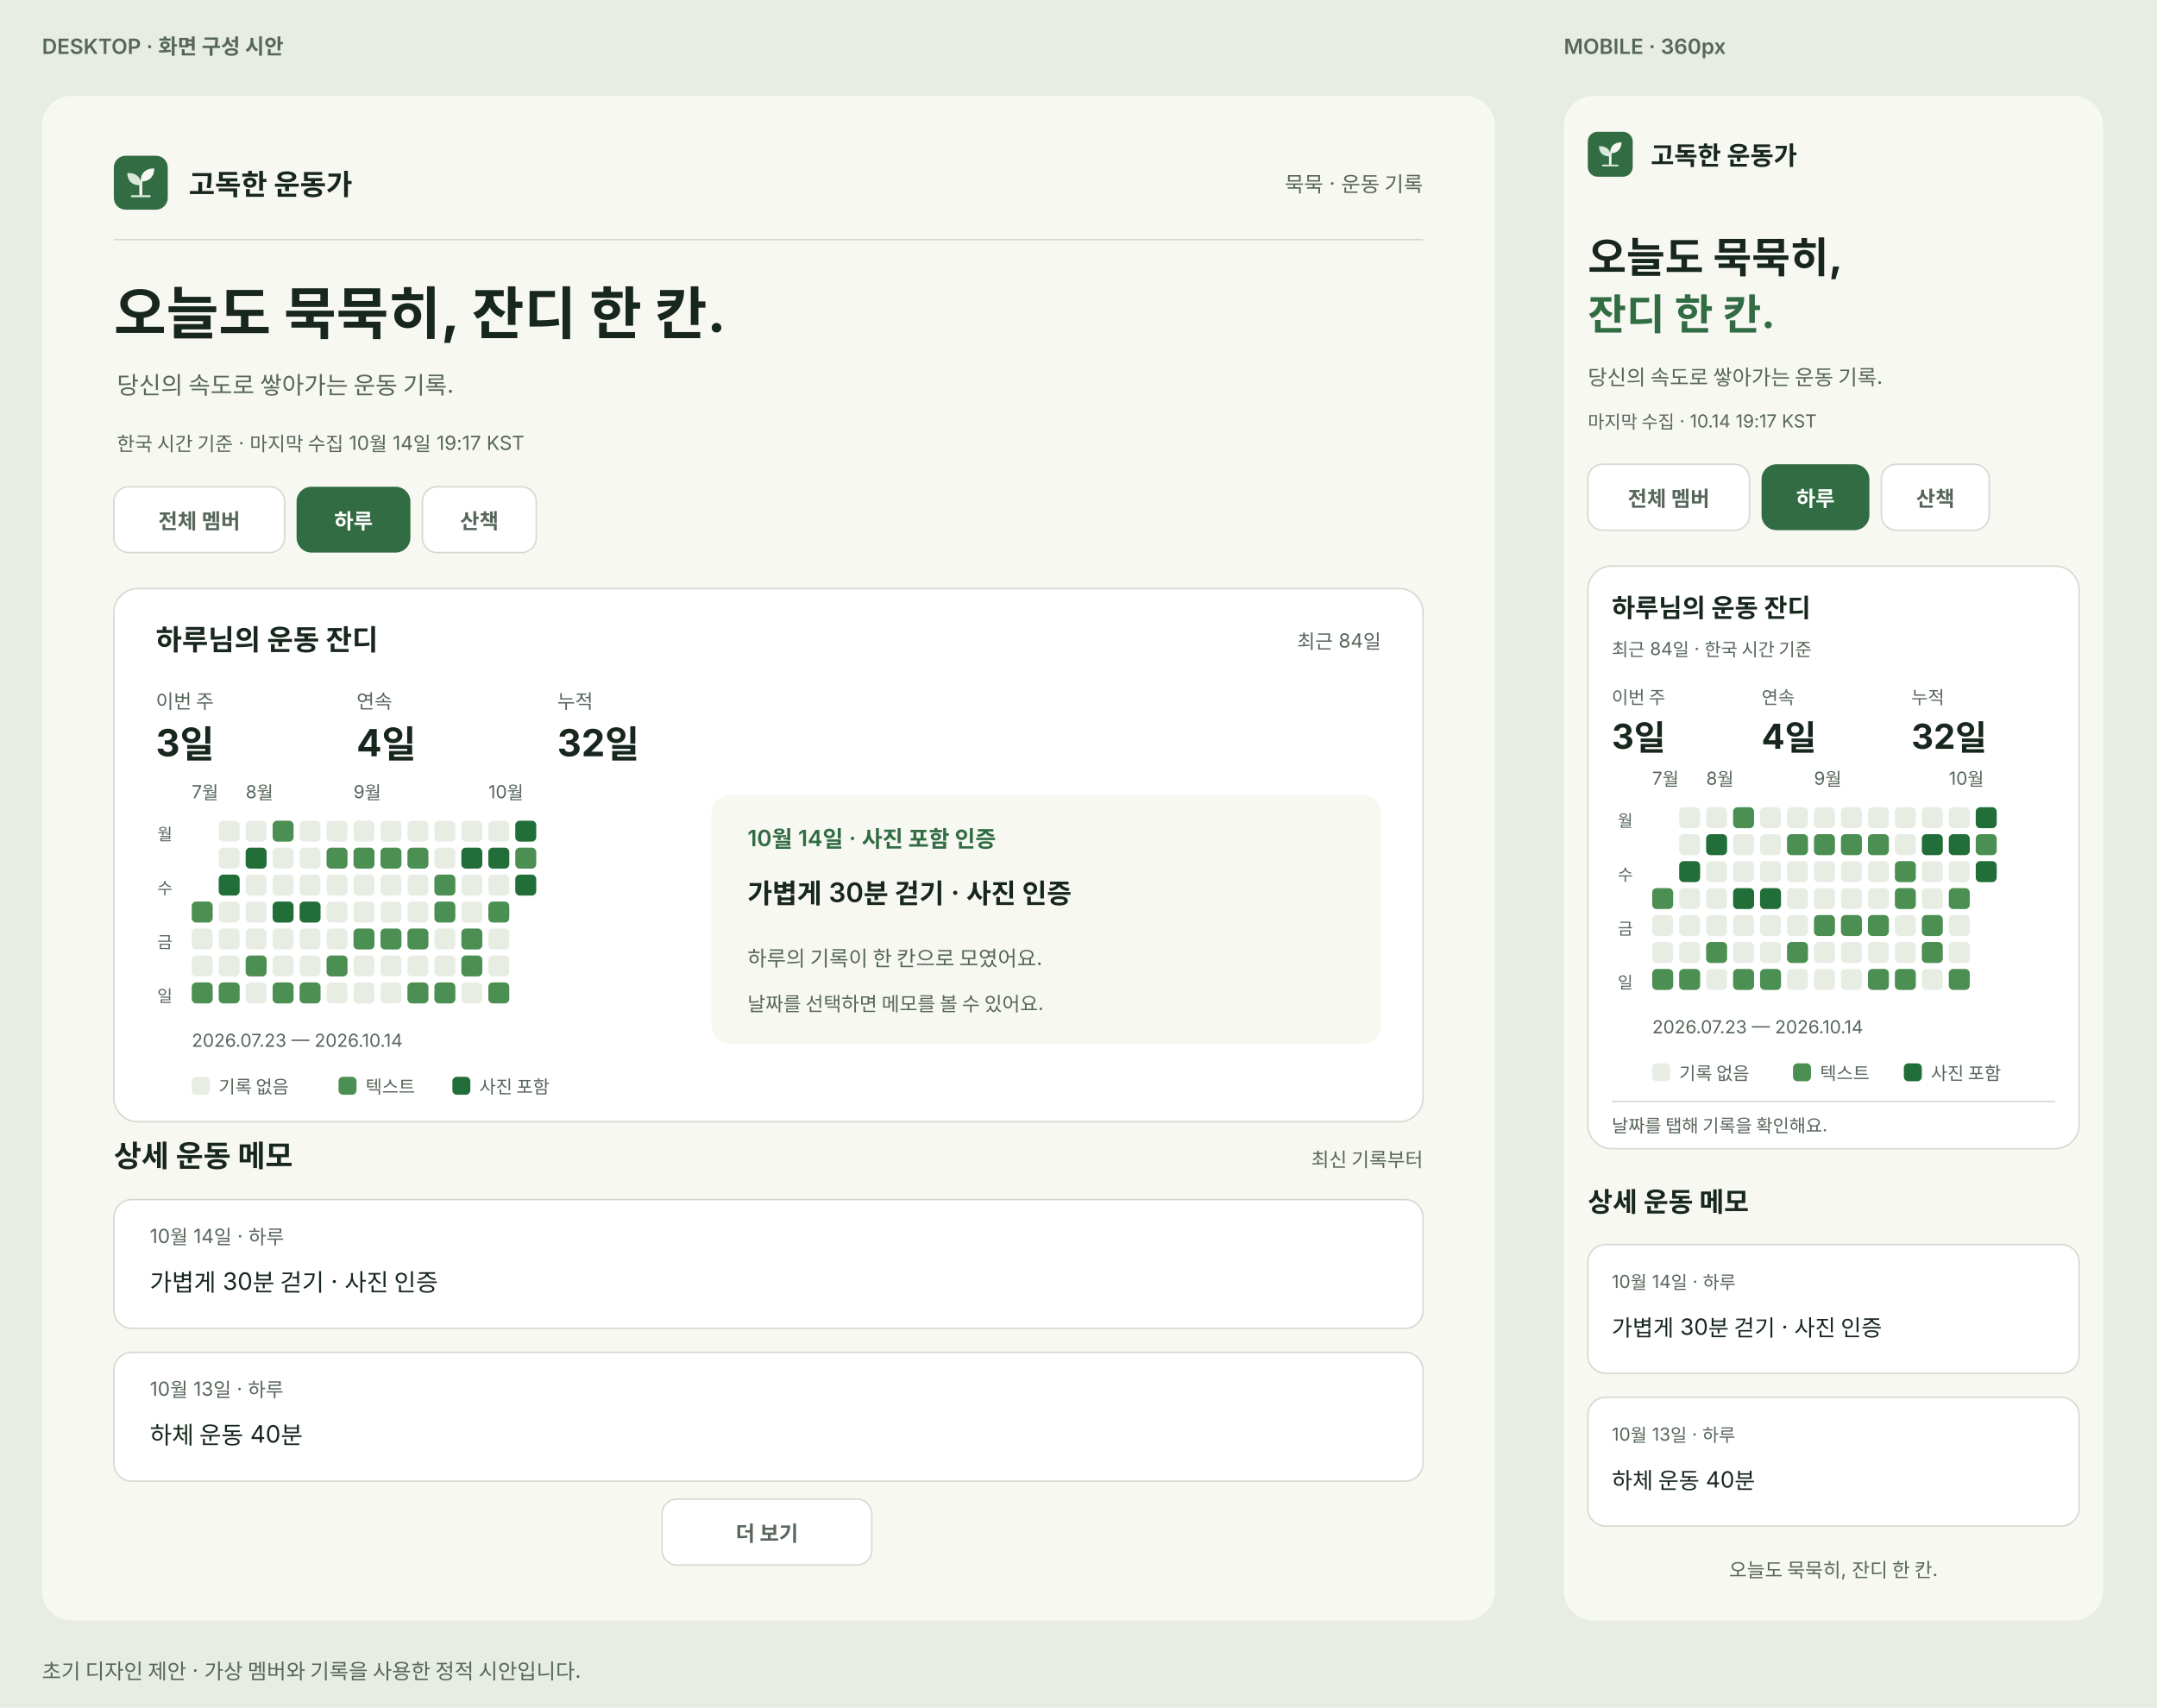
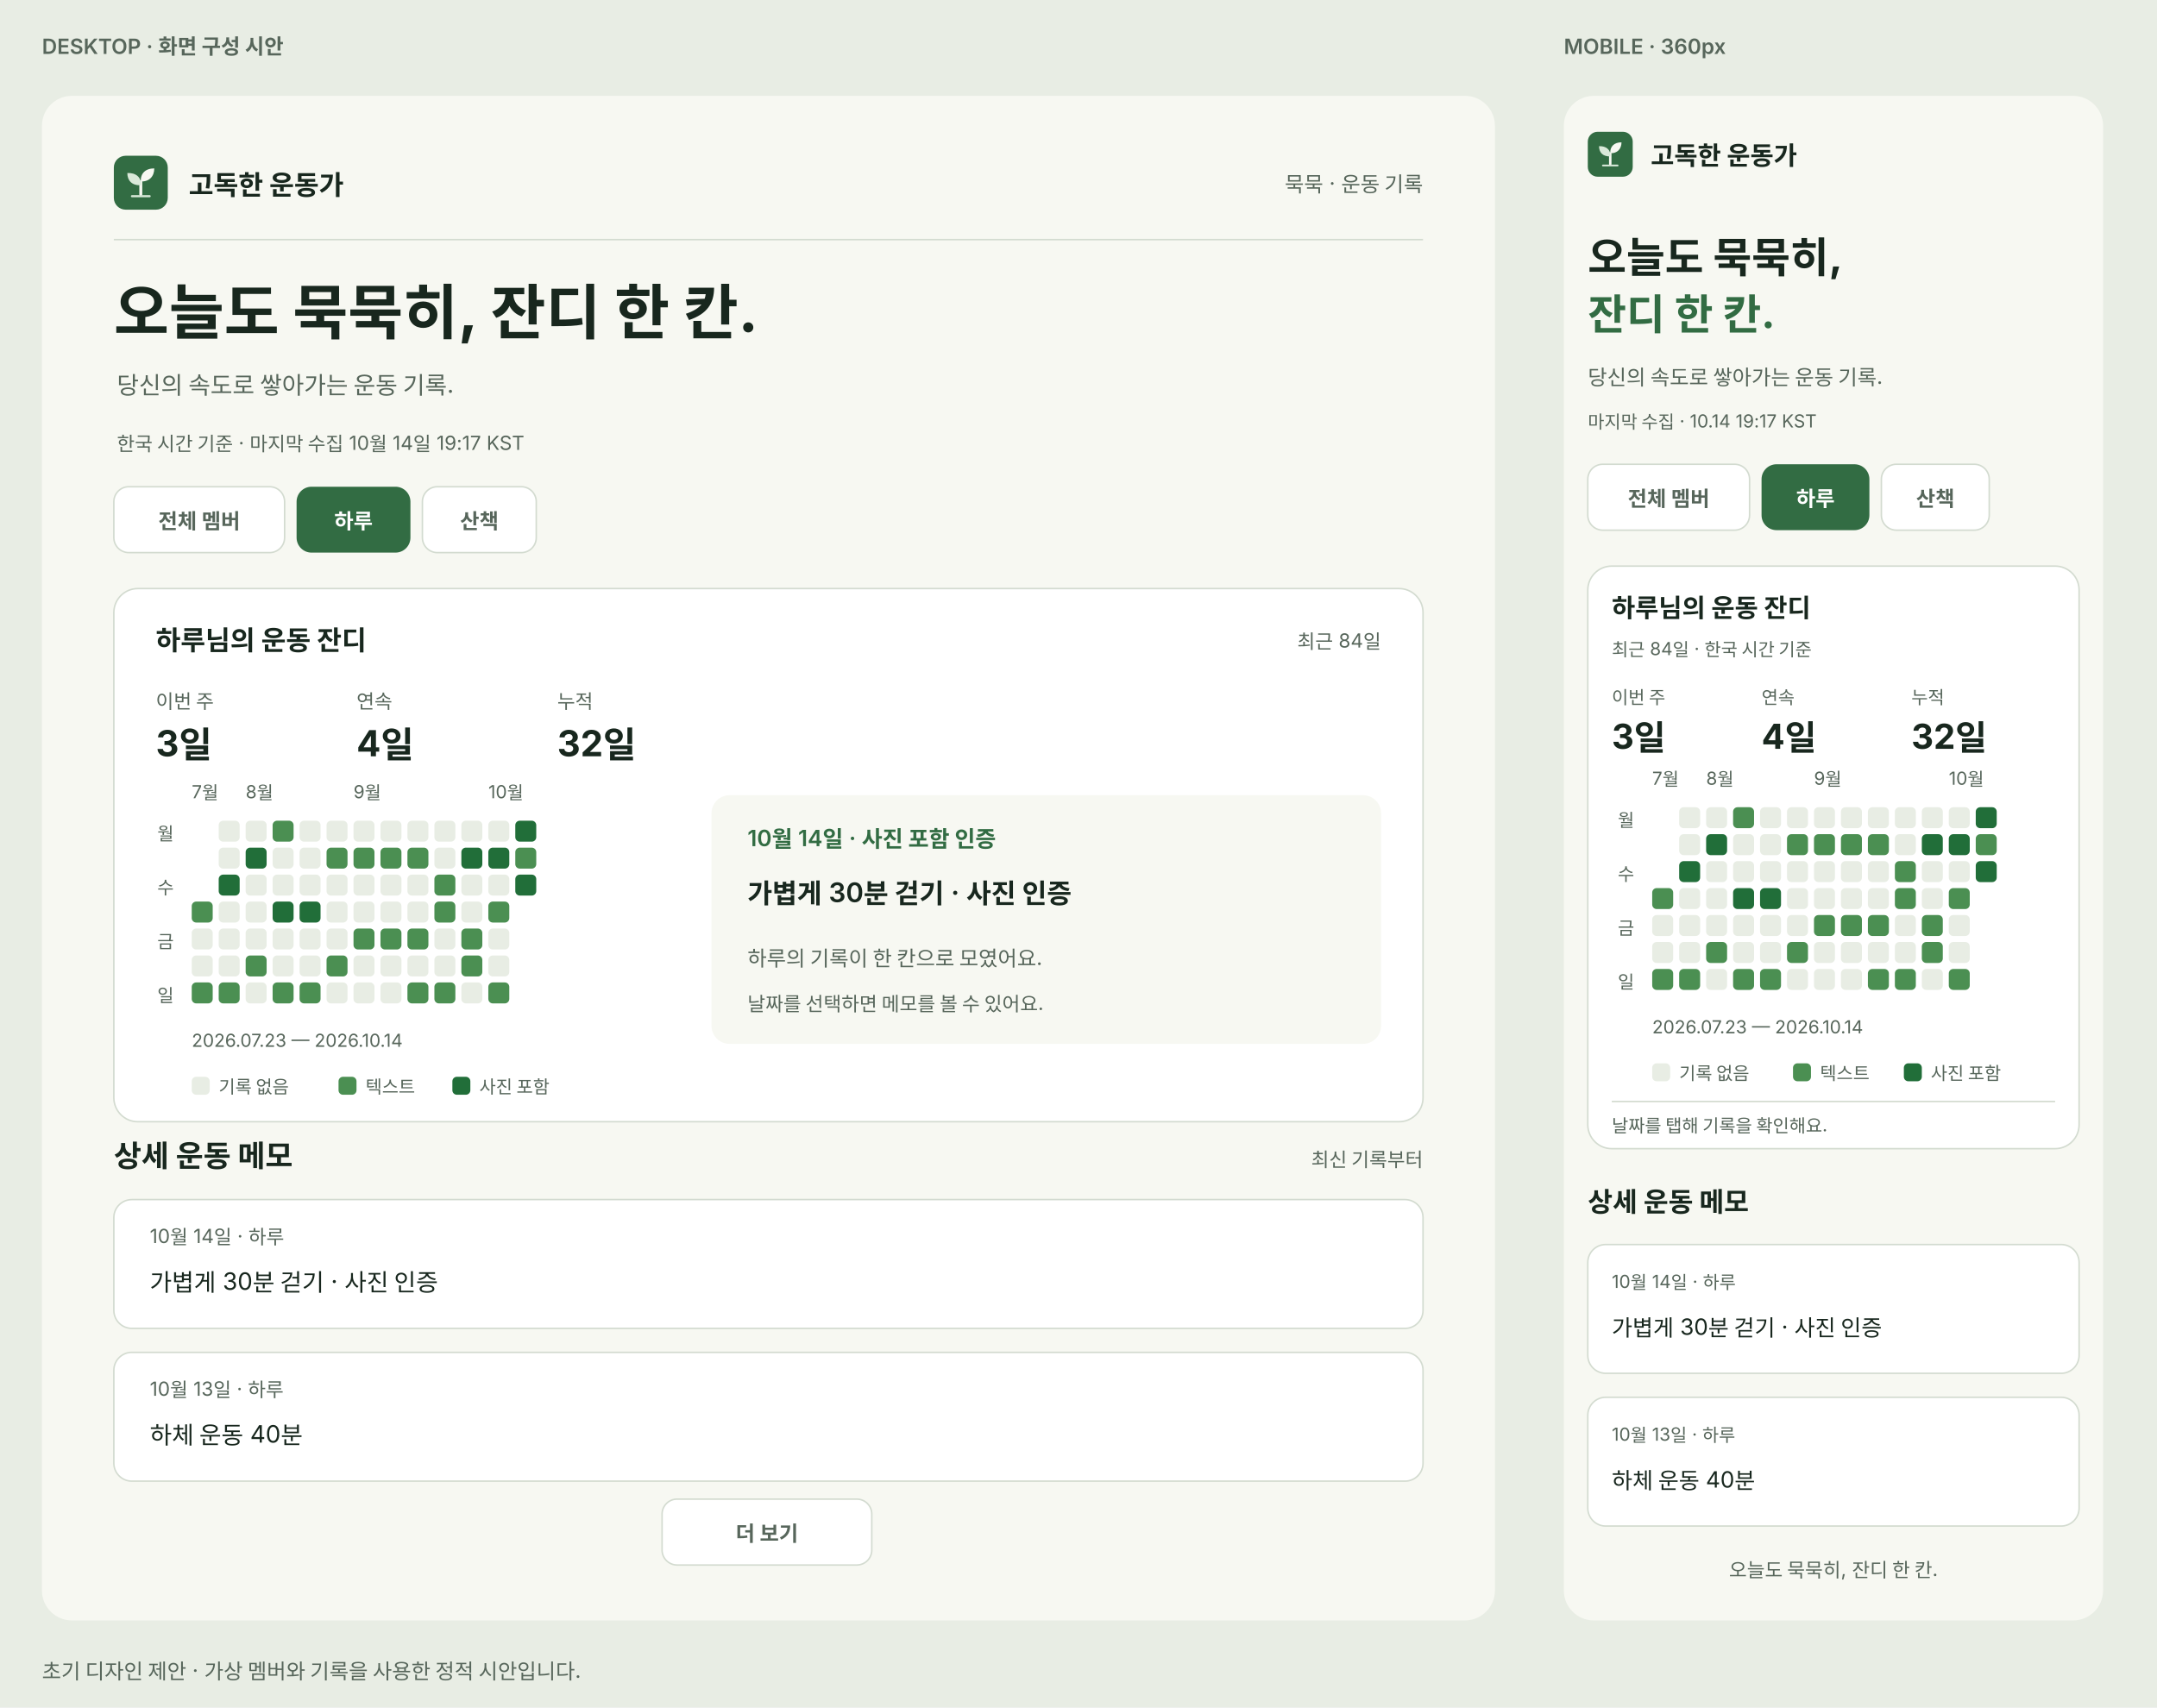
<svg xmlns="http://www.w3.org/2000/svg" width="1440" height="1140" viewBox="0 0 1440 1140" role="img" aria-labelledby="title desc">
  <rect width="1440" height="1140" fill="#E8EDE4" />
  <g font-family="-apple-system, BlinkMacSystemFont, 'Apple SD Gothic Neo', 'Noto Sans KR', 'Malgun Gothic', sans-serif">
    <text x="28" y="36" font-size="14" font-weight="600" fill="#57665B">DESKTOP · 화면 구성 시안</text>
    <rect x="28" y="64" width="970" height="1018" rx="20" fill="#F7F8F2" />
    <g transform="translate(76 104) scale(0.28125)">
      <rect x="0" y="0" width="128" height="128" rx="28" fill="#326C43" />
      <path d="M64 92V62" fill="none" stroke="#F7F8F2" stroke-width="7" stroke-linecap="round" />
      <path d="M64 70C43 71 32 59 32 41C52 40 66 51 64 70Z" fill="#D9E9D9" />
      <path d="M64 61C63 42 75 30 96 30C96 49 84 62 64 61Z" fill="#F7F8F2" />
      <path d="M43 96H85" fill="none" stroke="#D9E9D9" stroke-width="5" stroke-linecap="round" />
    </g>
-     <text x="126" y="130" font-size="19" font-weight="700" fill="#18271E">고독한 운동가</text>
+     <text x="126" y="130" font-size="18" font-weight="600" fill="#18271E">고독한 운동가</text>
    <text x="950" y="128" font-size="14" font-weight="400" fill="#57665B" text-anchor="end">묵묵 · 운동 기록</text>
    <path d="M76 160H950" stroke="#D3DBD0" />
-     <text x="76" y="223" font-size="38" font-weight="700" fill="#18271E">오늘도 묵묵히, 잔디 한 칸.</text>
+     <text x="76" y="223" font-size="40" font-weight="700" fill="#18271E">오늘도 묵묵히, 잔디 한 칸.</text>
    <text x="78" y="263" font-size="16" font-weight="400" fill="#57665B">당신의 속도로 쌓아가는 운동 기록.</text>
    <text x="78" y="301" font-size="13" font-weight="400" fill="#57665B">한국 시간 기준 · 마지막 수집 10월 14일 19:17 KST</text>
    <rect x="76" y="325" width="114" height="44" rx="10" fill="#FFFFFF" stroke="#D3DBD0" />
    <text x="133.0" y="353" font-size="14" font-weight="600" fill="#57665B" text-anchor="middle">전체 멤버</text>
    <rect x="198" y="325" width="76" height="44" rx="10" fill="#326C43" />
    <text x="236.0" y="353" font-size="14" font-weight="600" fill="#FFFFFF" text-anchor="middle">하루</text>
    <rect x="282" y="325" width="76" height="44" rx="10" fill="#FFFFFF" stroke="#D3DBD0" />
    <text x="320.0" y="353" font-size="14" font-weight="600" fill="#57665B" text-anchor="middle">산책</text>
    <rect x="76" y="393" width="874" height="356" rx="16" fill="#FFFFFF" stroke="#D3DBD0" />
-     <text x="104" y="434" font-size="19" font-weight="700" fill="#18271E">하루님의 운동 잔디</text>
+     <text x="104" y="434" font-size="18" font-weight="600" fill="#18271E">하루님의 운동 잔디</text>
    <text x="922" y="433" font-size="13" font-weight="400" fill="#57665B" text-anchor="end">최근 84일</text>
    <text x="104" y="473" font-size="13" font-weight="400" fill="#57665B">이번 주</text>
-     <text x="104" y="505" font-size="25" font-weight="700" fill="#18271E">3일</text>
+     <text x="104" y="505" font-size="24" font-weight="700" fill="#18271E">3일</text>
    <text x="238" y="473" font-size="13" font-weight="400" fill="#57665B">연속</text>
-     <text x="238" y="505" font-size="25" font-weight="700" fill="#18271E">4일</text>
+     <text x="238" y="505" font-size="24" font-weight="700" fill="#18271E">4일</text>
    <text x="372" y="473" font-size="13" font-weight="400" fill="#57665B">누적</text>
-     <text x="372" y="505" font-size="25" font-weight="700" fill="#18271E">32일</text>
-     <text x="105" y="561" font-size="11" font-weight="400" fill="#57665B">월</text>
-     <text x="105" y="597" font-size="11" font-weight="400" fill="#57665B">수</text>
-     <text x="105" y="633" font-size="11" font-weight="400" fill="#57665B">금</text>
-     <text x="105" y="669" font-size="11" font-weight="400" fill="#57665B">일</text>
+     <text x="372" y="505" font-size="24" font-weight="700" fill="#18271E">32일</text>
+     <text x="105" y="561" font-size="12" font-weight="400" fill="#57665B">월</text>
+     <text x="105" y="597" font-size="12" font-weight="400" fill="#57665B">수</text>
+     <text x="105" y="633" font-size="12" font-weight="400" fill="#57665B">금</text>
+     <text x="105" y="669" font-size="12" font-weight="400" fill="#57665B">일</text>
    <rect x="128" y="602" width="14" height="14" rx="3" fill="#4B8F52" />
    <rect x="128" y="620" width="14" height="14" rx="3" fill="#E8EDE4" />
    <rect x="128" y="638" width="14" height="14" rx="3" fill="#E8EDE4" />
    <rect x="128" y="656" width="14" height="14" rx="3" fill="#4B8F52" />
    <rect x="146" y="548" width="14" height="14" rx="3" fill="#E8EDE4" />
    <rect x="146" y="566" width="14" height="14" rx="3" fill="#E8EDE4" />
    <rect x="146" y="584" width="14" height="14" rx="3" fill="#216E39" />
    <rect x="146" y="602" width="14" height="14" rx="3" fill="#E8EDE4" />
    <rect x="146" y="620" width="14" height="14" rx="3" fill="#E8EDE4" />
    <rect x="146" y="638" width="14" height="14" rx="3" fill="#E8EDE4" />
    <rect x="146" y="656" width="14" height="14" rx="3" fill="#4B8F52" />
    <rect x="164" y="548" width="14" height="14" rx="3" fill="#E8EDE4" />
    <rect x="164" y="566" width="14" height="14" rx="3" fill="#216E39" />
    <rect x="164" y="584" width="14" height="14" rx="3" fill="#E8EDE4" />
    <rect x="164" y="602" width="14" height="14" rx="3" fill="#E8EDE4" />
    <rect x="164" y="620" width="14" height="14" rx="3" fill="#E8EDE4" />
    <rect x="164" y="638" width="14" height="14" rx="3" fill="#4B8F52" />
    <rect x="164" y="656" width="14" height="14" rx="3" fill="#E8EDE4" />
    <rect x="182" y="548" width="14" height="14" rx="3" fill="#4B8F52" />
    <rect x="182" y="566" width="14" height="14" rx="3" fill="#E8EDE4" />
    <rect x="182" y="584" width="14" height="14" rx="3" fill="#E8EDE4" />
    <rect x="182" y="602" width="14" height="14" rx="3" fill="#216E39" />
    <rect x="182" y="620" width="14" height="14" rx="3" fill="#E8EDE4" />
    <rect x="182" y="638" width="14" height="14" rx="3" fill="#E8EDE4" />
    <rect x="182" y="656" width="14" height="14" rx="3" fill="#4B8F52" />
    <rect x="200" y="548" width="14" height="14" rx="3" fill="#E8EDE4" />
    <rect x="200" y="566" width="14" height="14" rx="3" fill="#E8EDE4" />
    <rect x="200" y="584" width="14" height="14" rx="3" fill="#E8EDE4" />
    <rect x="200" y="602" width="14" height="14" rx="3" fill="#216E39" />
    <rect x="200" y="620" width="14" height="14" rx="3" fill="#E8EDE4" />
    <rect x="200" y="638" width="14" height="14" rx="3" fill="#E8EDE4" />
    <rect x="200" y="656" width="14" height="14" rx="3" fill="#4B8F52" />
    <rect x="218" y="548" width="14" height="14" rx="3" fill="#E8EDE4" />
    <rect x="218" y="566" width="14" height="14" rx="3" fill="#4B8F52" />
    <rect x="218" y="584" width="14" height="14" rx="3" fill="#E8EDE4" />
    <rect x="218" y="602" width="14" height="14" rx="3" fill="#E8EDE4" />
    <rect x="218" y="620" width="14" height="14" rx="3" fill="#E8EDE4" />
    <rect x="218" y="638" width="14" height="14" rx="3" fill="#4B8F52" />
    <rect x="218" y="656" width="14" height="14" rx="3" fill="#E8EDE4" />
    <rect x="236" y="548" width="14" height="14" rx="3" fill="#E8EDE4" />
    <rect x="236" y="566" width="14" height="14" rx="3" fill="#4B8F52" />
    <rect x="236" y="584" width="14" height="14" rx="3" fill="#E8EDE4" />
    <rect x="236" y="602" width="14" height="14" rx="3" fill="#E8EDE4" />
    <rect x="236" y="620" width="14" height="14" rx="3" fill="#4B8F52" />
    <rect x="236" y="638" width="14" height="14" rx="3" fill="#E8EDE4" />
    <rect x="236" y="656" width="14" height="14" rx="3" fill="#E8EDE4" />
    <rect x="254" y="548" width="14" height="14" rx="3" fill="#E8EDE4" />
    <rect x="254" y="566" width="14" height="14" rx="3" fill="#4B8F52" />
    <rect x="254" y="584" width="14" height="14" rx="3" fill="#E8EDE4" />
    <rect x="254" y="602" width="14" height="14" rx="3" fill="#E8EDE4" />
    <rect x="254" y="620" width="14" height="14" rx="3" fill="#4B8F52" />
    <rect x="254" y="638" width="14" height="14" rx="3" fill="#E8EDE4" />
    <rect x="254" y="656" width="14" height="14" rx="3" fill="#E8EDE4" />
    <rect x="272" y="548" width="14" height="14" rx="3" fill="#E8EDE4" />
    <rect x="272" y="566" width="14" height="14" rx="3" fill="#4B8F52" />
    <rect x="272" y="584" width="14" height="14" rx="3" fill="#E8EDE4" />
    <rect x="272" y="602" width="14" height="14" rx="3" fill="#E8EDE4" />
    <rect x="272" y="620" width="14" height="14" rx="3" fill="#4B8F52" />
    <rect x="272" y="638" width="14" height="14" rx="3" fill="#E8EDE4" />
    <rect x="272" y="656" width="14" height="14" rx="3" fill="#4B8F52" />
    <rect x="290" y="548" width="14" height="14" rx="3" fill="#E8EDE4" />
    <rect x="290" y="566" width="14" height="14" rx="3" fill="#E8EDE4" />
    <rect x="290" y="584" width="14" height="14" rx="3" fill="#4B8F52" />
    <rect x="290" y="602" width="14" height="14" rx="3" fill="#4B8F52" />
    <rect x="290" y="620" width="14" height="14" rx="3" fill="#E8EDE4" />
    <rect x="290" y="638" width="14" height="14" rx="3" fill="#E8EDE4" />
    <rect x="290" y="656" width="14" height="14" rx="3" fill="#4B8F52" />
    <rect x="308" y="548" width="14" height="14" rx="3" fill="#E8EDE4" />
    <rect x="308" y="566" width="14" height="14" rx="3" fill="#216E39" />
    <rect x="308" y="584" width="14" height="14" rx="3" fill="#E8EDE4" />
    <rect x="308" y="602" width="14" height="14" rx="3" fill="#E8EDE4" />
    <rect x="308" y="620" width="14" height="14" rx="3" fill="#4B8F52" />
    <rect x="308" y="638" width="14" height="14" rx="3" fill="#4B8F52" />
    <rect x="308" y="656" width="14" height="14" rx="3" fill="#E8EDE4" />
    <rect x="326" y="548" width="14" height="14" rx="3" fill="#E8EDE4" />
    <rect x="326" y="566" width="14" height="14" rx="3" fill="#216E39" />
    <rect x="326" y="584" width="14" height="14" rx="3" fill="#E8EDE4" />
    <rect x="326" y="602" width="14" height="14" rx="3" fill="#4B8F52" />
    <rect x="326" y="620" width="14" height="14" rx="3" fill="#E8EDE4" />
    <rect x="326" y="638" width="14" height="14" rx="3" fill="#E8EDE4" />
    <rect x="326" y="656" width="14" height="14" rx="3" fill="#4B8F52" />
    <rect x="344" y="548" width="14" height="14" rx="3" fill="#216E39" />
    <rect x="344" y="566" width="14" height="14" rx="3" fill="#4B8F52" />
    <rect x="344" y="584" width="14" height="14" rx="3" fill="#216E39" />
    <text x="128" y="533" font-size="12" font-weight="400" fill="#57665B">7월</text>
    <text x="164" y="533" font-size="12" font-weight="400" fill="#57665B">8월</text>
    <text x="236" y="533" font-size="12" font-weight="400" fill="#57665B">9월</text>
    <text x="326" y="533" font-size="12" font-weight="400" fill="#57665B">10월</text>
    <text x="128" y="699" font-size="12" font-weight="400" fill="#57665B">2026.07.23 — 2026.10.14</text>
    <rect x="128" y="719" width="12" height="12" rx="3" fill="#E8EDE4" />
    <text x="146" y="730" font-size="12" font-weight="400" fill="#57665B">기록 없음</text>
    <rect x="226" y="719" width="12" height="12" rx="3" fill="#4B8F52" />
    <text x="244" y="730" font-size="12" font-weight="400" fill="#57665B">텍스트</text>
    <rect x="302" y="719" width="12" height="12" rx="3" fill="#216E39" />
    <text x="320" y="730" font-size="12" font-weight="400" fill="#57665B">사진 포함</text>
    <rect x="475" y="531" width="447" height="166" rx="12" fill="#F7F8F2" />
    <text x="499" y="565" font-size="15" font-weight="600" fill="#326C43">10월 14일 · 사진 포함 인증</text>
    <text x="499" y="603" font-size="18" font-weight="600" fill="#18271E">가볍게 30분 걷기 · 사진 인증</text>
    <text x="499" y="645" font-size="14" font-weight="400" fill="#57665B">하루의 기록이 한 칸으로 모였어요.</text>
    <text x="499" y="675" font-size="13" font-weight="400" fill="#57665B">날짜를 선택하면 메모를 볼 수 있어요.</text>
    <text x="76" y="779" font-size="20" font-weight="700" fill="#18271E">상세 운동 메모</text>
    <text x="950" y="779" font-size="13" font-weight="400" fill="#57665B" text-anchor="end">최신 기록부터</text>
    <rect x="76" y="801" width="874" height="86" rx="12" fill="#FFFFFF" stroke="#D3DBD0" />
    <text x="100" y="830" font-size="13" font-weight="400" fill="#57665B">10월 14일 · 하루</text>
    <text x="100" y="862" font-size="16" font-weight="400" fill="#18271E">가볍게 30분 걷기 · 사진 인증</text>
    <rect x="76" y="903" width="874" height="86" rx="12" fill="#FFFFFF" stroke="#D3DBD0" />
    <text x="100" y="932" font-size="13" font-weight="400" fill="#57665B">10월 13일 · 하루</text>
    <text x="100" y="964" font-size="16" font-weight="400" fill="#18271E">하체 운동 40분</text>
    <rect x="442" y="1001" width="140" height="44" rx="10" fill="#FFFFFF" stroke="#D3DBD0" />
    <text x="512.0" y="1029" font-size="14" font-weight="600" fill="#57665B" text-anchor="middle">더 보기</text>
    <text x="1044" y="36" font-size="14" font-weight="600" fill="#57665B">MOBILE · 360px</text>
    <rect x="1044" y="64" width="360" height="1018" rx="20" fill="#F7F8F2" />
    <g transform="translate(1060 88) scale(0.234375)">
      <rect x="0" y="0" width="128" height="128" rx="28" fill="#326C43" />
      <path d="M64 92V62" fill="none" stroke="#F7F8F2" stroke-width="7" stroke-linecap="round" />
      <path d="M64 70C43 71 32 59 32 41C52 40 66 51 64 70Z" fill="#D9E9D9" />
      <path d="M64 61C63 42 75 30 96 30C96 49 84 62 64 61Z" fill="#F7F8F2" />
      <path d="M43 96H85" fill="none" stroke="#D9E9D9" stroke-width="5" stroke-linecap="round" />
    </g>
    <text x="1102" y="110" font-size="17" font-weight="700" fill="#18271E">고독한 운동가</text>
    <text x="1060" y="182" font-size="28" font-weight="700" fill="#18271E">오늘도 묵묵히,</text>
    <text x="1060" y="220" font-size="28" font-weight="700" fill="#326C43">잔디 한 칸.</text>
    <text x="1060" y="257" font-size="14" font-weight="400" fill="#57665B">당신의 속도로 쌓아가는 운동 기록.</text>
    <text x="1060" y="286" font-size="12" font-weight="400" fill="#57665B">마지막 수집 · 10.14 19:17 KST</text>
    <rect x="1060" y="310" width="108" height="44" rx="10" fill="#FFFFFF" stroke="#D3DBD0" />
    <text x="1114.0" y="338" font-size="14" font-weight="600" fill="#57665B" text-anchor="middle">전체 멤버</text>
    <rect x="1176" y="310" width="72" height="44" rx="10" fill="#326C43" />
    <text x="1212.0" y="338" font-size="14" font-weight="600" fill="#FFFFFF" text-anchor="middle">하루</text>
    <rect x="1256" y="310" width="72" height="44" rx="10" fill="#FFFFFF" stroke="#D3DBD0" />
    <text x="1292.0" y="338" font-size="14" font-weight="600" fill="#57665B" text-anchor="middle">산책</text>
    <rect x="1060" y="378" width="328" height="389" rx="16" fill="#FFFFFF" stroke="#D3DBD0" />
    <text x="1076" y="412" font-size="17" font-weight="700" fill="#18271E">하루님의 운동 잔디</text>
    <text x="1076" y="438" font-size="12" font-weight="400" fill="#57665B">최근 84일 · 한국 시간 기준</text>
    <text x="1076" y="470" font-size="12" font-weight="400" fill="#57665B">이번 주</text>
    <text x="1076" y="500" font-size="23" font-weight="700" fill="#18271E">3일</text>
    <text x="1176" y="470" font-size="12" font-weight="400" fill="#57665B">연속</text>
    <text x="1176" y="500" font-size="23" font-weight="700" fill="#18271E">4일</text>
    <text x="1276" y="470" font-size="12" font-weight="400" fill="#57665B">누적</text>
    <text x="1276" y="500" font-size="23" font-weight="700" fill="#18271E">32일</text>
-     <text x="1080" y="552" font-size="11" font-weight="400" fill="#57665B">월</text>
-     <text x="1080" y="588" font-size="11" font-weight="400" fill="#57665B">수</text>
-     <text x="1080" y="624" font-size="11" font-weight="400" fill="#57665B">금</text>
-     <text x="1080" y="660" font-size="11" font-weight="400" fill="#57665B">일</text>
+     <text x="1080" y="552" font-size="12" font-weight="400" fill="#57665B">월</text>
+     <text x="1080" y="588" font-size="12" font-weight="400" fill="#57665B">수</text>
+     <text x="1080" y="624" font-size="12" font-weight="400" fill="#57665B">금</text>
+     <text x="1080" y="660" font-size="12" font-weight="400" fill="#57665B">일</text>
    <rect x="1103" y="593" width="14" height="14" rx="3" fill="#4B8F52" />
    <rect x="1103" y="611" width="14" height="14" rx="3" fill="#E8EDE4" />
    <rect x="1103" y="629" width="14" height="14" rx="3" fill="#E8EDE4" />
    <rect x="1103" y="647" width="14" height="14" rx="3" fill="#4B8F52" />
    <rect x="1121" y="539" width="14" height="14" rx="3" fill="#E8EDE4" />
    <rect x="1121" y="557" width="14" height="14" rx="3" fill="#E8EDE4" />
    <rect x="1121" y="575" width="14" height="14" rx="3" fill="#216E39" />
    <rect x="1121" y="593" width="14" height="14" rx="3" fill="#E8EDE4" />
    <rect x="1121" y="611" width="14" height="14" rx="3" fill="#E8EDE4" />
    <rect x="1121" y="629" width="14" height="14" rx="3" fill="#E8EDE4" />
    <rect x="1121" y="647" width="14" height="14" rx="3" fill="#4B8F52" />
    <rect x="1139" y="539" width="14" height="14" rx="3" fill="#E8EDE4" />
    <rect x="1139" y="557" width="14" height="14" rx="3" fill="#216E39" />
    <rect x="1139" y="575" width="14" height="14" rx="3" fill="#E8EDE4" />
    <rect x="1139" y="593" width="14" height="14" rx="3" fill="#E8EDE4" />
    <rect x="1139" y="611" width="14" height="14" rx="3" fill="#E8EDE4" />
    <rect x="1139" y="629" width="14" height="14" rx="3" fill="#4B8F52" />
    <rect x="1139" y="647" width="14" height="14" rx="3" fill="#E8EDE4" />
    <rect x="1157" y="539" width="14" height="14" rx="3" fill="#4B8F52" />
    <rect x="1157" y="557" width="14" height="14" rx="3" fill="#E8EDE4" />
    <rect x="1157" y="575" width="14" height="14" rx="3" fill="#E8EDE4" />
    <rect x="1157" y="593" width="14" height="14" rx="3" fill="#216E39" />
    <rect x="1157" y="611" width="14" height="14" rx="3" fill="#E8EDE4" />
    <rect x="1157" y="629" width="14" height="14" rx="3" fill="#E8EDE4" />
    <rect x="1157" y="647" width="14" height="14" rx="3" fill="#4B8F52" />
    <rect x="1175" y="539" width="14" height="14" rx="3" fill="#E8EDE4" />
    <rect x="1175" y="557" width="14" height="14" rx="3" fill="#E8EDE4" />
    <rect x="1175" y="575" width="14" height="14" rx="3" fill="#E8EDE4" />
    <rect x="1175" y="593" width="14" height="14" rx="3" fill="#216E39" />
    <rect x="1175" y="611" width="14" height="14" rx="3" fill="#E8EDE4" />
    <rect x="1175" y="629" width="14" height="14" rx="3" fill="#E8EDE4" />
    <rect x="1175" y="647" width="14" height="14" rx="3" fill="#4B8F52" />
    <rect x="1193" y="539" width="14" height="14" rx="3" fill="#E8EDE4" />
    <rect x="1193" y="557" width="14" height="14" rx="3" fill="#4B8F52" />
    <rect x="1193" y="575" width="14" height="14" rx="3" fill="#E8EDE4" />
    <rect x="1193" y="593" width="14" height="14" rx="3" fill="#E8EDE4" />
    <rect x="1193" y="611" width="14" height="14" rx="3" fill="#E8EDE4" />
    <rect x="1193" y="629" width="14" height="14" rx="3" fill="#4B8F52" />
    <rect x="1193" y="647" width="14" height="14" rx="3" fill="#E8EDE4" />
    <rect x="1211" y="539" width="14" height="14" rx="3" fill="#E8EDE4" />
    <rect x="1211" y="557" width="14" height="14" rx="3" fill="#4B8F52" />
    <rect x="1211" y="575" width="14" height="14" rx="3" fill="#E8EDE4" />
    <rect x="1211" y="593" width="14" height="14" rx="3" fill="#E8EDE4" />
    <rect x="1211" y="611" width="14" height="14" rx="3" fill="#4B8F52" />
    <rect x="1211" y="629" width="14" height="14" rx="3" fill="#E8EDE4" />
    <rect x="1211" y="647" width="14" height="14" rx="3" fill="#E8EDE4" />
    <rect x="1229" y="539" width="14" height="14" rx="3" fill="#E8EDE4" />
    <rect x="1229" y="557" width="14" height="14" rx="3" fill="#4B8F52" />
    <rect x="1229" y="575" width="14" height="14" rx="3" fill="#E8EDE4" />
    <rect x="1229" y="593" width="14" height="14" rx="3" fill="#E8EDE4" />
    <rect x="1229" y="611" width="14" height="14" rx="3" fill="#4B8F52" />
    <rect x="1229" y="629" width="14" height="14" rx="3" fill="#E8EDE4" />
    <rect x="1229" y="647" width="14" height="14" rx="3" fill="#E8EDE4" />
    <rect x="1247" y="539" width="14" height="14" rx="3" fill="#E8EDE4" />
    <rect x="1247" y="557" width="14" height="14" rx="3" fill="#4B8F52" />
    <rect x="1247" y="575" width="14" height="14" rx="3" fill="#E8EDE4" />
    <rect x="1247" y="593" width="14" height="14" rx="3" fill="#E8EDE4" />
    <rect x="1247" y="611" width="14" height="14" rx="3" fill="#4B8F52" />
    <rect x="1247" y="629" width="14" height="14" rx="3" fill="#E8EDE4" />
    <rect x="1247" y="647" width="14" height="14" rx="3" fill="#4B8F52" />
    <rect x="1265" y="539" width="14" height="14" rx="3" fill="#E8EDE4" />
    <rect x="1265" y="557" width="14" height="14" rx="3" fill="#E8EDE4" />
    <rect x="1265" y="575" width="14" height="14" rx="3" fill="#4B8F52" />
    <rect x="1265" y="593" width="14" height="14" rx="3" fill="#4B8F52" />
    <rect x="1265" y="611" width="14" height="14" rx="3" fill="#E8EDE4" />
    <rect x="1265" y="629" width="14" height="14" rx="3" fill="#E8EDE4" />
    <rect x="1265" y="647" width="14" height="14" rx="3" fill="#4B8F52" />
    <rect x="1283" y="539" width="14" height="14" rx="3" fill="#E8EDE4" />
    <rect x="1283" y="557" width="14" height="14" rx="3" fill="#216E39" />
    <rect x="1283" y="575" width="14" height="14" rx="3" fill="#E8EDE4" />
    <rect x="1283" y="593" width="14" height="14" rx="3" fill="#E8EDE4" />
    <rect x="1283" y="611" width="14" height="14" rx="3" fill="#4B8F52" />
    <rect x="1283" y="629" width="14" height="14" rx="3" fill="#4B8F52" />
    <rect x="1283" y="647" width="14" height="14" rx="3" fill="#E8EDE4" />
    <rect x="1301" y="539" width="14" height="14" rx="3" fill="#E8EDE4" />
    <rect x="1301" y="557" width="14" height="14" rx="3" fill="#216E39" />
    <rect x="1301" y="575" width="14" height="14" rx="3" fill="#E8EDE4" />
    <rect x="1301" y="593" width="14" height="14" rx="3" fill="#4B8F52" />
    <rect x="1301" y="611" width="14" height="14" rx="3" fill="#E8EDE4" />
    <rect x="1301" y="629" width="14" height="14" rx="3" fill="#E8EDE4" />
    <rect x="1301" y="647" width="14" height="14" rx="3" fill="#4B8F52" />
    <rect x="1319" y="539" width="14" height="14" rx="3" fill="#216E39" />
    <rect x="1319" y="557" width="14" height="14" rx="3" fill="#4B8F52" />
    <rect x="1319" y="575" width="14" height="14" rx="3" fill="#216E39" />
    <text x="1103" y="524" font-size="12" font-weight="400" fill="#57665B">7월</text>
    <text x="1139" y="524" font-size="12" font-weight="400" fill="#57665B">8월</text>
    <text x="1211" y="524" font-size="12" font-weight="400" fill="#57665B">9월</text>
    <text x="1301" y="524" font-size="12" font-weight="400" fill="#57665B">10월</text>
    <text x="1103" y="690" font-size="12" font-weight="400" fill="#57665B">2026.07.23 — 2026.10.14</text>
    <rect x="1103" y="710" width="12" height="12" rx="3" fill="#E8EDE4" />
    <text x="1121" y="721" font-size="12" font-weight="400" fill="#57665B">기록 없음</text>
    <rect x="1197" y="710" width="12" height="12" rx="3" fill="#4B8F52" />
    <text x="1215" y="721" font-size="12" font-weight="400" fill="#57665B">텍스트</text>
    <rect x="1271" y="710" width="12" height="12" rx="3" fill="#216E39" />
    <text x="1289" y="721" font-size="12" font-weight="400" fill="#57665B">사진 포함</text>
    <rect x="1076" y="735" width="296" height="1" rx="0" fill="#D3DBD0" />
    <text x="1076" y="756" font-size="12" font-weight="400" fill="#57665B">날짜를 탭해 기록을 확인해요.</text>
-     <text x="1060" y="809" font-size="18" font-weight="700" fill="#18271E">상세 운동 메모</text>
+     <text x="1060" y="809" font-size="18" font-weight="600" fill="#18271E">상세 운동 메모</text>
    <rect x="1060" y="831" width="328" height="86" rx="12" fill="#FFFFFF" stroke="#D3DBD0" />
    <text x="1076" y="860" font-size="12" font-weight="400" fill="#57665B">10월 14일 · 하루</text>
    <text x="1076" y="892" font-size="15" font-weight="400" fill="#18271E">가볍게 30분 걷기 · 사진 인증</text>
    <rect x="1060" y="933" width="328" height="86" rx="12" fill="#FFFFFF" stroke="#D3DBD0" />
    <text x="1076" y="962" font-size="12" font-weight="400" fill="#57665B">10월 13일 · 하루</text>
    <text x="1076" y="994" font-size="15" font-weight="400" fill="#18271E">하체 운동 40분</text>
    <text x="1224" y="1053" font-size="13" font-weight="400" fill="#57665B" text-anchor="middle">오늘도 묵묵히, 잔디 한 칸.</text>
    <text x="28" y="1121" font-size="14" font-weight="400" fill="#57665B">초기 디자인 제안 · 가상 멤버와 기록을 사용한 정적 시안입니다.</text>
  </g>
</svg>
